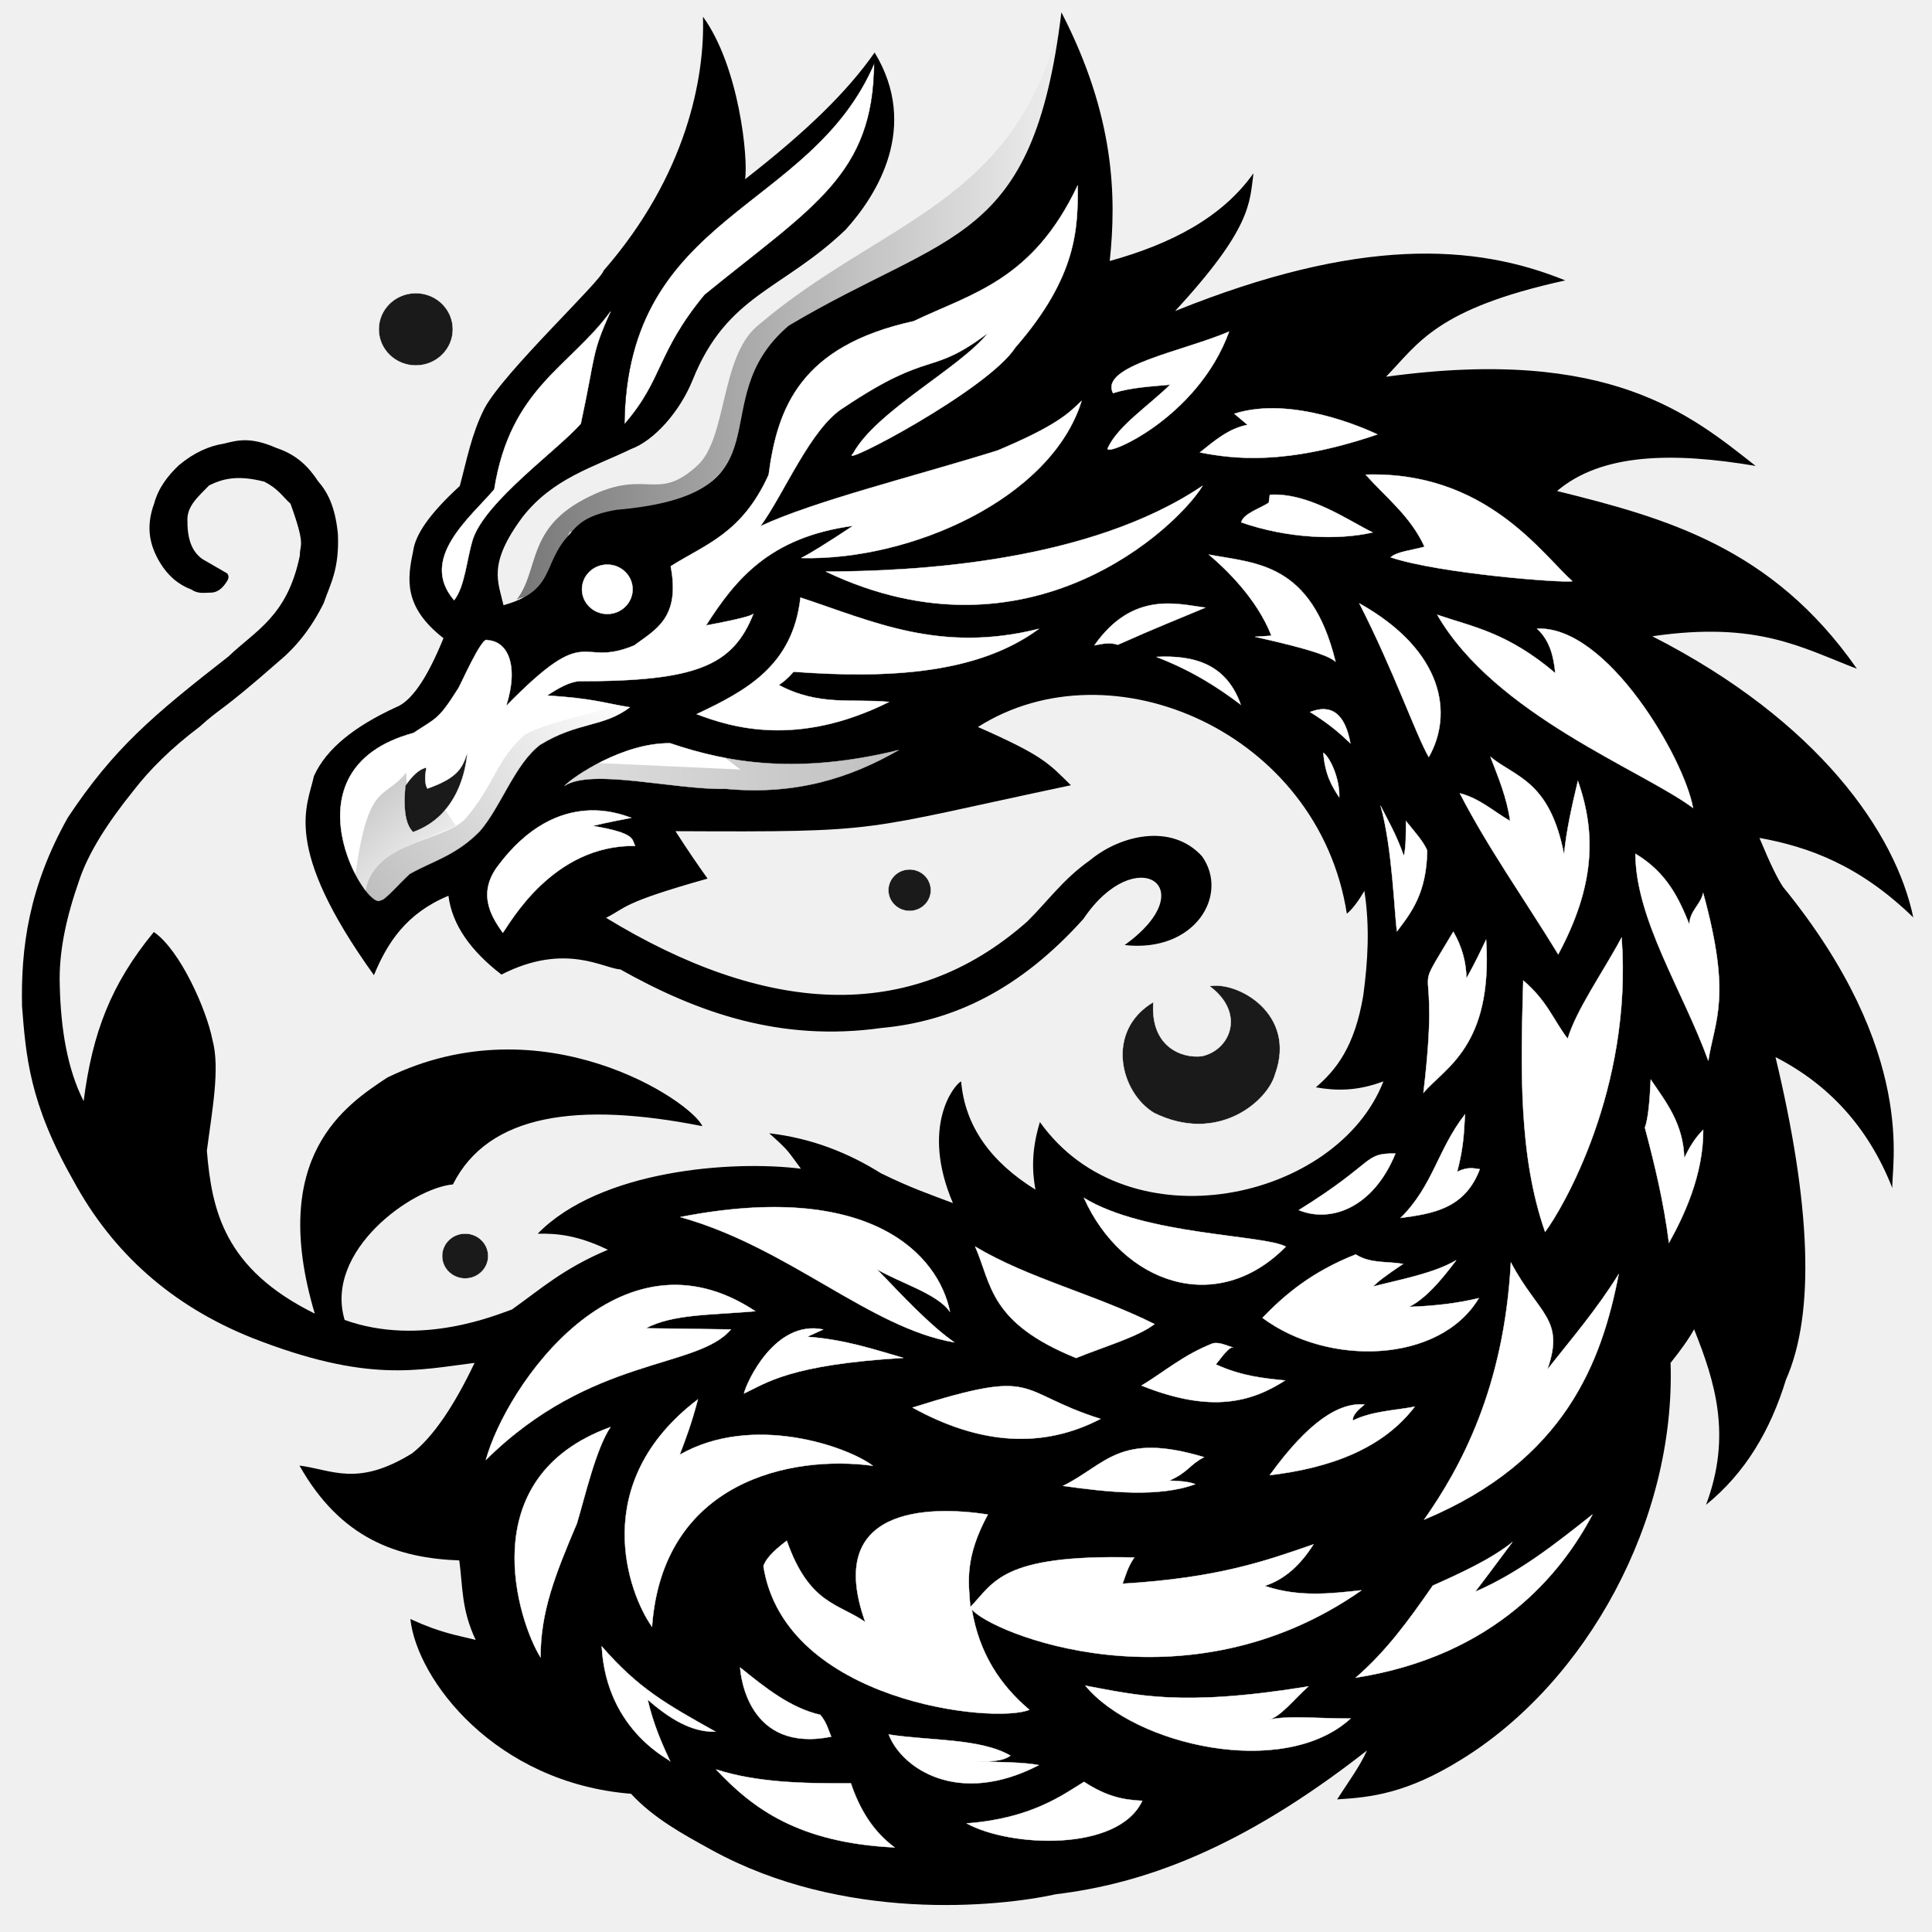
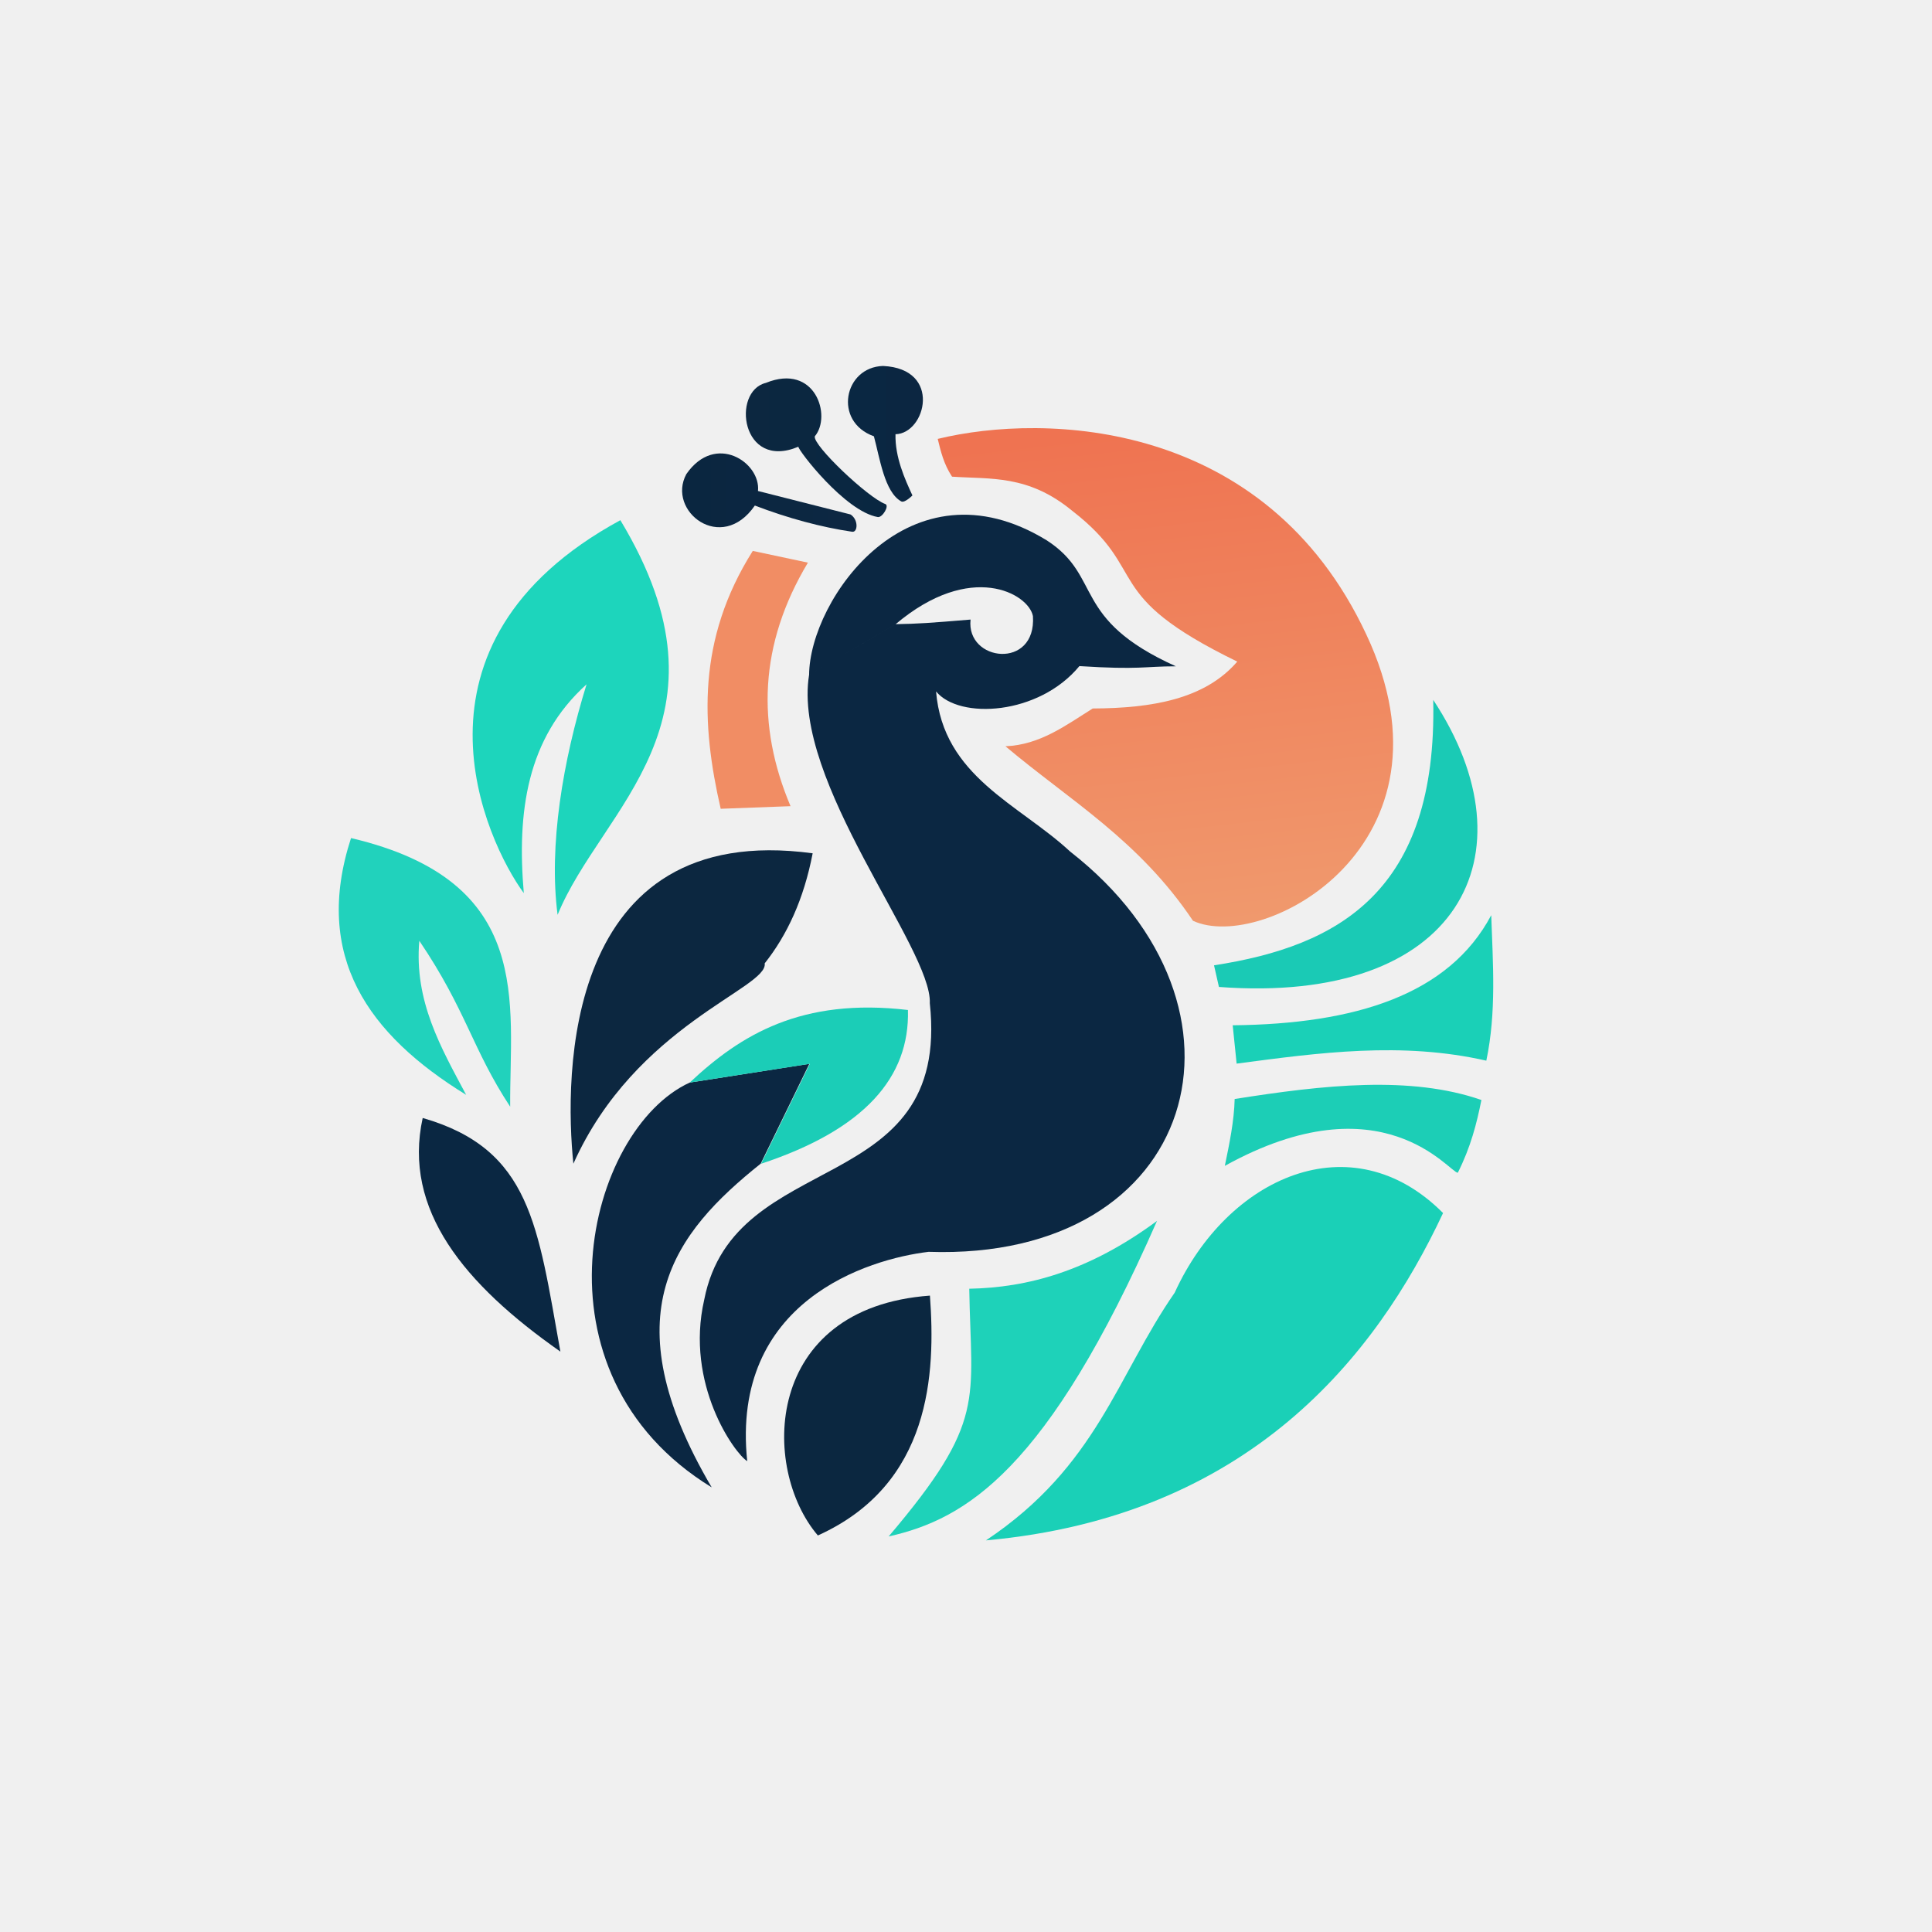
- <svg xmlns="http://www.w3.org/2000/svg" xmlns:xlink="http://www.w3.org/1999/xlink" width="1354.667mm" height="1354.667mm" viewBox="0 0 1354.667 1354.667" version="1.1" id="svg1" xml:space="preserve">
+ <svg xmlns="http://www.w3.org/2000/svg" xmlns:xlink="http://www.w3.org/1999/xlink" width="270.933mm" height="270.933mm" viewBox="0 0 270.933 270.933" version="1.1" id="svg1" xml:space="preserve">
  <defs id="defs1">
-     <linearGradient id="linearGradient16">
-       <stop style="stop-color:#000000;stop-opacity:0.5;" offset="0" id="stop16" />
-       <stop style="stop-color:#000000;stop-opacity:1;" offset="1" id="stop17" />
+     <linearGradient id="linearGradient29">
+       <stop style="stop-color:#ef7351;stop-opacity:1;" offset="0" id="stop29" />
+       <stop style="stop-color:#f0996d;stop-opacity:1;" offset="1" id="stop30" />
    </linearGradient>
-     <linearGradient id="linearGradient13">
-       <stop style="stop-color:#000000;stop-opacity:1;" offset="0" id="stop14" />
-       <stop style="stop-color:#000000;stop-opacity:0;" offset="1" id="stop15" />
+     <linearGradient id="linearGradient27">
+       <stop style="stop-color:#092742;stop-opacity:1;" offset="0" id="stop27" />
+       <stop style="stop-color:#0c2641;stop-opacity:1;" offset="1" id="stop28" />
    </linearGradient>
-     <linearGradient id="linearGradient5">
-       <stop style="stop-color:#000000;stop-opacity:1;" offset="0" id="stop5" />
-       <stop style="stop-color:#000000;stop-opacity:0;" offset="1" id="stop6" />
+     <linearGradient id="linearGradient25">
+       <stop style="stop-color:#0c2740;stop-opacity:1;" offset="0" id="stop25" />
+       <stop style="stop-color:#092741;stop-opacity:1;" offset="1" id="stop26" />
    </linearGradient>
-     <linearGradient id="linearGradient3">
-       <stop style="stop-color:#010101;stop-opacity:1;" offset="0" id="stop3" />
-       <stop style="stop-color:#010101;stop-opacity:0;" offset="1" id="stop4" />
+     <linearGradient id="linearGradient23">
+       <stop style="stop-color:#0a2640;stop-opacity:1;" offset="0" id="stop23" />
+       <stop style="stop-color:#0d2742;stop-opacity:1;" offset="1" id="stop24" />
    </linearGradient>
-     <linearGradient xlink:href="#linearGradient3" id="linearGradient4" x1="-332.246" y1="-50.737" x2="-260.035" y2="30.861" gradientUnits="userSpaceOnUse" />
-     <linearGradient xlink:href="#linearGradient5" id="linearGradient6" x1="-319.748" y1="35.97" x2="-141.546" y2="-101.677" gradientUnits="userSpaceOnUse" />
-     <linearGradient xlink:href="#linearGradient13" id="linearGradient15" x1="-218.487" y1="-378.532" x2="169.188" y2="-378.532" gradientUnits="userSpaceOnUse" />
-     <linearGradient xlink:href="#linearGradient16" id="linearGradient17" x1="-188.921" y1="-57.688" x2="52.715" y2="-55.48" gradientUnits="userSpaceOnUse" />
+     <linearGradient xlink:href="#linearGradient23" id="linearGradient24" x1="65.045" y1="82.114" x2="89.505" y2="82.114" gradientUnits="userSpaceOnUse" />
+     <linearGradient xlink:href="#linearGradient25" id="linearGradient26" x1="73.985" y1="75.824" x2="93.732" y2="75.824" gradientUnits="userSpaceOnUse" />
+     <linearGradient xlink:href="#linearGradient27" id="linearGradient28" x1="88.304" y1="73.873" x2="98.815" y2="73.873" gradientUnits="userSpaceOnUse" />
+     <linearGradient xlink:href="#linearGradient29" id="linearGradient30" x1="128.45" y1="73.329" x2="136.244" y2="143.176" gradientUnits="userSpaceOnUse" />
  </defs>
-   <g id="layer1" transform="translate(580.7604,593.3281)">
-     <path style="display:inline;fill:#000000;fill-opacity:1;fill-rule:evenodd;stroke:none;stroke-width:0.265;opacity:1;stroke-opacity:1" d="m -318.566,90.439 c -65.055,-90.579 -46.552,-118.469 -42.074,-139.595 8.848,-19.659 29.253,-35.224 57.399,-48.204 10.224,-3.87 21.254,-18.493 33.436,-48.482 -28.493,-22.207 -25.3,-41.929 -21.176,-61.578 1.614,-10.868 10.759,-25.136 32.6,-45.139 4.924,-18.111 8.114,-36.222 17.275,-54.334 13.578,-25.593 81.6,-89.138 83.59,-96.686 58.5,-67.213 71.027,-135.834 69.658,-178.047 25.471,35.083 31.805,99.653 29.535,113.961 43.519,-33.888 71.632,-61.401 90.835,-88.851 31.658,52.28 1.625,100.005 -20.34,124.237 -44.619,42.678 -83.132,45.269 -107.292,105.447 -8.948,22.152 -26.974,42.427 -43.17,48.359 -26.041,12.643 -54.78,20.383 -76.067,47.646 -24.811,33.387 -16.937,45.51 -13.374,61.857 36.93,-10.299 26.823,-28.935 45.975,-49.318 5.766,-6.909 11.454,-13.833 33.157,-17.554 126.257,-10.927 57.85,-75.305 120.877,-129.136 112.948,-67.153 171.243,-55.93 191.192,-219.713 37.556,72.676 38.663,129.505 33.883,174.371 43.269,-11.977 78.937,-30.661 100.799,-61.526 -2.791,20.736 -0.957,38.059 -54.981,96.61 128.793,-51.98 210.094,-47.336 273.596,-21.469 -90.607,19.906 -102.841,44.011 -125.671,67.548 157.295,-21.585 214.196,27.256 259.156,62.523 -57.731,-9.764 -107.896,-9.078 -139.244,17.592 75.564,18.758 150.722,39.203 210.237,124.624 -38.066,-14.424 -69.254,-33.662 -143.474,-22.778 C 694.926,-87.47 748.599,-8.656 760.778,49.951 723.339,13.56 687.845,0.513 652.911,-5.816 660.413,12.298 665.685,22.976 669.405,28.482 764.668,145.208 744.983,225.679 746.117,239.766 729.216,196.765 701.253,166.902 664.169,147.869 c 24.686,102.913 28.048,179.452 7.331,226.208 -10.842,35.391 -28.471,65.45 -56.028,87.708 18.216,-48.521 6.311,-86.284 -8.378,-123.053 -3.599,6.588 -9.313,14.587 -16.494,23.563 3.561,110.607 -58.913,223.974 -146.616,278.047 -38.152,23.732 -63.108,26.569 -87.184,28.014 7.291,-11.433 15.817,-22.865 20.945,-34.298 -89.717,70.274 -158.263,93.51 -218.092,100.799 -40.762,8.951 -149.065,19.772 -241.655,-31.156 -20.322,-11.143 -40.634,-22.297 -56.29,-39.272 -95.161,-7.667 -150.088,-79.822 -154.732,-122.529 22.34,10.188 32.363,11.138 45.818,14.662 -10.16,-21.297 -9.042,-37.761 -11.52,-55.767 -43.229,-1.598 -83.073,-15.043 -112.057,-66.501 22.976,2.915 40.464,15.237 79.068,-8.64 14.574,-11.48 29.149,-32.76 43.723,-63.359 -39.786,4.907 -74.787,14.369 -156.042,-17.542 -55.497,-22.213 -97.657,-58.924 -125.671,-111.009 -30.439,-53.721 -32.849,-86.622 -35.607,-121.482 -0.855,-40.779 4.592,-83.396 32.203,-132.478 32.038,-48.155 59.043,-71.115 112.58,-112.842 18.869,-18.184 41.195,-27.92 50.007,-70.69 -0.083,-8.381 4.425,-6.048 -6.545,-36.392 -5.725,-5.149 -8.351,-10.298 -18.327,-15.447 -19.58,-5.051 -29.769,-1.754 -38.749,2.618 -7.182,7.557 -15.98,14.421 -15.185,25.396 -0.055,14.932 4.787,23.567 13.091,27.752 l 14.923,8.64 c 0.713,1.474 1.709,2.759 -1.047,6.545 -2.659,3.978 -5.833,6.412 -9.687,6.807 -4.8,-0.042 -9.6,1.269 -14.4,-2.095 -9.193,-3.413 -16.646,-9.725 -22.254,-19.112 -6.702,-11.338 -10.285,-24.093 -3.927,-41.367 3.032,-10.948 9.49,-19.326 17.28,-26.705 10.56,-8.831 21.12,-13.52 31.68,-15.185 9.379,-2.245 18.258,-5.052 36.916,3.142 14.681,4.914 22.67,13.651 29.061,23.302 6.578,7.511 12.046,17.798 13.876,37.178 1.004,24.698 -5.336,34.708 -9.949,48.174 -8.524,17.249 -19.048,30.499 -31.156,40.581 -42.618,37.398 -40.312,32.023 -55.767,46.079 -19.939,15.011 -35.023,30.021 -46.603,45.032 -18.221,22.615 -31.68,43.802 -37.963,62.836 -8.756,24.963 -14.391,49.536 -13.614,73.308 0.74,30.91 5.283,58.862 16.756,81.424 6.111,-47.776 19.099,-82.026 49.221,-118.602 18.506,12.646 37.061,54.789 41.105,75.664 5.46,19.996 -0.315,49.824 -3.927,77.759 3.499,41.884 12.22,82.846 75.664,114.151 -32.94,-110.673 22.036,-146.422 50.792,-165.467 109.164,-53.376 213.32,16.569 220.972,34.036 -86.948,-17.24 -150.004,-8.751 -174.892,40.843 -28.743,2.606 -90.407,46.642 -75.926,95.039 53.501,19.206 107.254,-3.906 117.293,-7.331 20.052,-14.201 36.086,-28.804 67.286,-41.89 -21.56,-10.377 -35.915,-11.492 -49.221,-11.258 43.575,-44.643 136.118,-51.683 184.579,-45.556 -9.887,-13.261 -8.098,-12.202 -22.254,-24.872 29.971,3.522 55.47,13.753 78.283,28.014 21.118,10.402 35.056,15.059 50.53,20.945 -22.732,-53.33 0.651,-82.797 5.76,-85.352 2.691,31.424 20.735,56.451 52.101,75.926 -2.428,-13.314 -2.746,-28.134 3.142,-47.388 62.301,87.426 208.498,54.932 240.87,-28.538 -18.615,7.033 -33.517,6.642 -47.388,4.189 14.305,-12.263 27.222,-28.496 33.25,-64.406 3.148,-23.474 4.752,-47.462 0.785,-73.308 -4.102,6.897 -8.204,12.647 -12.305,15.971 C 343.764,-79.981 198.336,-142.928 104.932,-83.575 c 46.254,20.349 49.642,25.6 65.192,40.843 -150.8,31.85 -128.356,32.932 -277.262,32.203 8.869,13.81 16.026,24.198 22.516,33.25 C -145.628,39.871 -141.365,43.035 -155.835,50.212 -45.495,117.443 56.805,126.012 139.492,52.831 154.041,38.49 164.627,23.159 183.477,9.893 204.77,-7.828 240.677,-16.333 262.021,7.013 281.383,34.076 257.166,74.851 207.826,69.325 264.088,28.676 215.574,-3.525 178.935,50.938 135.046,99.821 88.44,122.758 37.384,127.448 -33.44,137.387 -91.686,116.778 -145.886,86.343 c -10.992,-0.246 -38.359,-19.322 -83.257,3.665 -21.657,-16.677 -34.636,-34.982 -37.178,-55.243 -29.552,12.247 -42.858,32.941 -52.245,55.673 z" id="path59120" />
-     <path style="fill:#ffffff;fill-opacity:1;fill-rule:evenodd;stroke:#ffffff;stroke-width:0.265;stroke-opacity:0.959" d="m -313.723,37.795 c -9.341,9.302 -70.986,-91.71 22.889,-117.191 16.374,-10.846 17.366,-9.084 31.129,-30.824 1.175,-1.034 17.087,-38.037 20.753,-34.181 13.915,0.605 22.226,17.165 13.123,46.083 59.309,-60.715 50.286,-26.026 89.725,-42.421 15.01,-11.126 32.588,-19.318 25.636,-55.544 24.131,-15.332 49.894,-22.735 68.667,-64.089 6.181,-47.171 22.325,-90.29 101.627,-107.73 40.763,-19.482 83.582,-28.512 115.055,-95.218 0.138,29.508 -0.051,63.488 -43.642,113.529 -19.236,29.994 -126.121,85.762 -113.834,74.465 16.427,-30.024 75.104,-59.911 94.607,-84.536 -41.226,31.18 -39.229,10.842 -101.016,52.187 -23.287,14.098 -41.911,60.61 -58.596,83.316 37.749,-17.701 109.816,-35.401 166.326,-53.102 41.531,-17.472 49.868,-26.038 58.901,-34.791 -21.245,68.482 -119.649,112.156 -196.539,110.172 5.883,-3.034 15.852,-9.019 36.317,-22.584 -58.926,7.957 -82.64,37.922 -103.153,69.887 24.556,-4.604 32.203,-6.876 33.265,-8.24 -14.417,36.504 -39.938,47.398 -122.379,47.304 -6.488,0.543 -14.172,4.672 -22.279,10.071 32.97,2.097 40.279,5.416 57.985,8.24 -18.627,14.182 -36.104,9.889 -62.868,26.246 -17.901,13.624 -27.375,43.376 -42.421,60.732 -17.036,17.208 -32.822,20.663 -49.135,29.908 -6.714,6.104 -18.071,19.172 -20.142,18.311 z" id="path59121" />
-     <path style="fill:#1a1a1a;fill-opacity:1;fill-rule:evenodd;stroke:#ffffff;stroke-width:0.265;stroke-opacity:0.959" d="m -281.721,-55.131 c -3.463,0.632 -8.385,3.292 -14.786,12.66 -2.529,25.551 3.67,30.143 5.175,32.621 32.289,-11.357 37.437,-45.212 38.258,-55.723 -3.433,10.023 -5.835,17.375 -28,25.136 -2.073,-3.442 -1.721,-9.48 -0.647,-14.693 z" id="path59122" />
-     <path style="fill:#ffffff;fill-opacity:1;fill-rule:evenodd;stroke:#ffffff;stroke-width:0.265;stroke-opacity:0.959" d="m -262.347,-172.498 c -24.883,-29.052 10.967,-57.606 28.152,-77.662 11.287,-71.252 53.034,-85.645 81.545,-124.744 -13.685,30.094 -10.289,29.609 -20.872,78.633 -15.791,18.117 -66.763,54.203 -75.72,81.059 -4.368,14.238 -5.571,33.224 -13.105,42.714 z" id="path59123" />
-     <path style="fill:#ffffff;fill-opacity:1;fill-rule:evenodd;stroke:#000000;stroke-width:0.265" d="m -142.942,-295.787 c 1.486,-148.627 130.518,-148.865 175.224,-253.371 -0.345,78.822 -43.338,100.995 -118.92,162.604 -33.861,41.036 -28.799,59.263 -56.305,90.767 z" id="path59124" />
-     <path style="display:inline;fill:#ffffff;fill-opacity:1;fill-rule:evenodd;stroke:#ffffff;stroke-width:0.265;stroke-opacity:0.959" d="m -228.213,60.7 c -6.178,-9.049 -18.602,-25.64 -4.148,-45.883 43.556,-59.323 91.392,-34.998 94.358,-34.736 -8.238,1.623 -15.107,2.789 -27.219,5.703 30.83,5.152 27.282,9.504 29.811,13.998 C -193.485,-1.082 -223.522,54.681 -228.213,60.7 Z" id="path59125" />
-     <path style="fill:#ffffff;fill-opacity:1;fill-rule:evenodd;stroke:#ffffff;stroke-width:0.265;stroke-opacity:0.959" d="m -184.786,-42.456 c 6.229,-6.423 41.077,-30.147 73.92,-29.717 42.28,14.376 90.674,21.71 160.099,4.829 -33.611,19.348 -71.807,31.697 -121.095,27.116 -35.778,0.81 -93.559,-14.541 -112.923,-2.229 z" id="path59126" />
-     <path style="fill:#ffffff;fill-opacity:1;fill-rule:evenodd;stroke:#ffffff;stroke-width:0.265;stroke-opacity:0.959" d="m -92.293,-92.602 c 34.615,-16.297 67.469,-33.777 72.806,-81.721 50.52,16.619 97.619,39.369 167.156,21.916 -42.386,31.238 -104.076,35.077 -171.985,30.088 -4.496,5.154 -7.537,7.397 -10.401,9.286 28.379,15.116 51.854,9.391 77.263,11.887 -64.41,32.109 -110.742,17.721 -134.839,8.544 z" id="path59127" />
-     <path style="fill:#ffffff;fill-opacity:1;fill-rule:evenodd;stroke:#ffffff;stroke-width:0.265;stroke-opacity:0.959" d="m -1.657,-192.525 c 61.094,-0.196 184.026,-6.155 264.107,-60.176 -17.676,29.033 -121.702,127.894 -264.107,60.176 z" id="path59128" />
-     <path style="fill:#ffffff;fill-opacity:1;fill-rule:evenodd;stroke:#ffffff;stroke-width:0.265;stroke-opacity:0.959" d="m 260.593,-276.103 c 10.269,-8.188 20.288,-16.876 33.431,-19.316 l -9.286,-7.801 c 40.05,-12.821 91.913,10.461 100.294,14.487 -64.848,22.08 -101.478,17.053 -124.439,12.63 z" id="path59129" />
-     <path style="fill:#ffffff;fill-opacity:1;fill-rule:evenodd;stroke:#ffffff;stroke-width:0.265;stroke-opacity:0.959" d="m 308.882,-240.814 0.743,-5.572 c 27.51,-1.675 55.556,18.442 72.063,26.374 -23.998,5.564 -59.613,4.302 -92.122,-7.058 1.624,-6.186 12.408,-9.319 19.316,-13.744 z" id="path59130" />
-     <path style="fill:#ffffff;fill-opacity:1;fill-rule:evenodd;stroke:#ffffff;stroke-width:0.265;stroke-opacity:0.959" d="m 199.673,-317.706 c -9.756,-19.07 49.392,-29.344 81.349,-43.089 -22.282,61.398 -88.172,88.494 -85.064,81.721 7.204,-15.696 28.331,-29.361 43.832,-44.575 -13.373,1.332 -26.745,1.816 -40.117,5.943 z" id="path59131" />
-     <path style="fill:#ffffff;fill-opacity:1;fill-rule:evenodd;stroke:#ffffff;stroke-width:0.265;stroke-opacity:0.959" d="m 394.318,-202.554 c 4.63,-4.124 15.632,-5.061 23.773,-7.429 -9.857,-21.504 -26.918,-34.362 -41.232,-50.518 84.25,-2.657 123.653,55.916 144.869,74.663 -6.124,1.414 -93.307,-5.287 -127.41,-16.716 z" id="path59132" />
-     <path style="fill:#ffffff;fill-opacity:1;fill-rule:evenodd;stroke:#ffffff;stroke-width:0.265;stroke-opacity:0.959" d="m 299.224,-146.835 11.515,-0.743 c -10.188,-26.192 -32.441,-47.258 -43.832,-56.833 33.36,6.177 71.702,5.645 88.779,75.035 -4.288,-3.584 -14.014,-8.004 -56.462,-17.459 z" id="path59133" />
-     <path style="fill:#ffffff;fill-opacity:1;fill-rule:evenodd;stroke:#ffffff;stroke-width:0.265;stroke-opacity:0.959" d="m 186.672,-140.892 c 5.448,-1.001 10.896,-2.245 16.344,-0.371 28.425,-12.665 41.681,-17.745 61.291,-26.002 -18.908,-2.379 -50.633,-12.092 -77.635,26.374 z" id="path59134" />
-     <path style="fill:#ffffff;fill-opacity:1;fill-rule:evenodd;stroke:#ffffff;stroke-width:0.265;stroke-opacity:0.959" d="m 230.133,-132.72 c 26.765,-1.346 49.05,5.213 59.062,33.431 -15.83,-11.915 -33.423,-23.478 -59.062,-33.431 z" id="path59135" />
-     <path style="fill:#ffffff;fill-opacity:1;fill-rule:evenodd;stroke:#ffffff;stroke-width:0.265;stroke-opacity:0.959" d="m 337.856,-94.088 c 14.738,-5.771 24.388,0.945 28.231,21.916 -6.997,-6.616 -14.426,-13.355 -28.231,-21.916 z" id="path59136" />
-     <path style="fill:#ffffff;fill-opacity:1;fill-rule:evenodd;stroke:#ffffff;stroke-width:0.265;stroke-opacity:0.959" d="m 347.142,-65.486 c 4.457,2.951 11.587,17.806 11.144,31.202 -5.096,-7.639 -9.944,-15.771 -11.144,-31.202 z" id="path59137" />
-     <path style="fill:#ffffff;fill-opacity:1;fill-rule:evenodd;stroke:#ffffff;stroke-width:0.265;stroke-opacity:0.959" d="m 398.775,59.695 c 10.25,-13.499 20.615,-26.808 21.173,-56.462 -1.987,-5.748 -8.959,-13.489 -14.858,-20.802 -0.146,8.347 0.214,16.946 -1.486,24.516 -5.448,-15.455 -10.896,-24.443 -16.344,-35.289 8.363,29.345 9.697,76.385 11.515,88.036 z" id="path59138" />
-     <path style="fill:#ffffff;fill-opacity:1;fill-rule:evenodd;stroke:#ffffff;stroke-width:0.265;stroke-opacity:0.959" d="m 421.063,-62.514 c 16.94,-29.679 11.159,-74.172 -48.661,-107.723 24.334,47.678 39.835,92.548 48.661,107.723 z" id="path59139" />
-     <path style="fill:#ffffff;fill-opacity:1;fill-rule:evenodd;stroke:#ffffff;stroke-width:0.265;stroke-opacity:0.959" d="m 427.032,-162.22 c 25.518,8.666 48.952,12.33 82.748,40.863 -1.136,-11.773 -3.837,-22.85 -12.77,-31.158 49.317,-2.181 103.197,91.179 109.309,125.655 C 570.564,-53.435 467.559,-92.125 427.032,-162.22 Z" id="path59140" />
-     <path style="fill:#ffffff;fill-opacity:1;fill-rule:evenodd;stroke:#ffffff;stroke-width:0.265;stroke-opacity:0.959" d="m 442.866,-37.076 c 13.914,3.582 23.654,12.73 35.245,19.41 -2.213,-16.175 -8.213,-30.457 -13.791,-44.95 17.501,14.449 41.512,16.419 51.59,68.446 1.612,-16.656 5.509,-34.073 9.705,-51.59 12.916,36.763 11.933,73.702 -13.791,121.568 C 488.838,38.181 462.149,0.553 442.866,-37.076 Z" id="path59141" />
-     <path style="fill:#ffffff;fill-opacity:1;fill-rule:evenodd;stroke:#ffffff;stroke-width:0.265;stroke-opacity:0.959" d="m 565.967,5.32 c 21.979,13.205 30.412,31.191 37.799,49.547 0.299,-9.524 7.617,-13.455 9.705,-21.964 20.108,73.21 8.134,88.672 3.576,117.482 C 599.584,101.97 566.12,51.374 565.967,5.32 Z" id="path59142" />
-     <path style="fill:#ffffff;fill-opacity:1;fill-rule:evenodd;stroke:#ffffff;stroke-width:0.265;stroke-opacity:0.959" d="m 487.305,94.198 c 16.92,14.438 20.816,27.248 31.158,40.863 6.023,-20.378 25.161,-47.314 37.799,-71 C 564.096,170.425 514.65,254.399 502.629,270.421 483.883,216.794 485.581,155.501 487.305,94.198 Z" id="path59143" />
-     <path style="fill:#ffffff;fill-opacity:1;fill-rule:evenodd;stroke:#ffffff;stroke-width:0.265;stroke-opacity:0.959" d="m 438.269,59.975 c 6.301,10.897 9.006,21.794 9.194,32.691 6.496,-11.556 9.757,-18.798 13.791,-27.072 4.806,74.654 -29.004,89.768 -43.928,107.266 12.702,-106.3 -11.142,-58.942 20.942,-112.885 z" id="path59144" />
-     <path style="fill:#ffffff;fill-opacity:1;fill-rule:evenodd;stroke:#ffffff;stroke-width:0.265;stroke-opacity:0.959" d="m 576.694,163.665 c -0.67,14.353 -1.684,27.155 -4.086,33.712 7.012,26.205 13.31,52.767 16.856,80.705 10.563,-18.917 24.16,-47.764 24.007,-79.173 -5.364,5.235 -9.663,12.067 -13.281,19.921 -0.701,-24.331 -12.689,-39.256 -23.496,-55.166 z" id="path59145" />
-     <path style="fill:#ffffff;fill-opacity:1;fill-rule:evenodd;stroke:#ffffff;stroke-width:0.265;stroke-opacity:0.959" d="m 554.219,300.047 c -15.407,24.862 -33.017,45.319 -50.058,66.914 12.609,-35.629 -6.056,-38.378 -25.54,-75.086 -4.723,88.303 -35.399,144.153 -60.784,180.31 99.093,-41.501 124.498,-110.962 136.381,-172.137 z" id="path59146" />
-     <path style="fill:#ffffff;fill-opacity:1;fill-rule:evenodd;stroke:#ffffff;stroke-width:0.265;stroke-opacity:0.959" d="m 304.442,330.694 c 15.996,-16.518 34.674,-32.248 65.381,-44.439 10.337,6.597 22.09,4.692 33.201,6.64 -12.087,8.063 -18.459,13.01 -20.942,15.835 20.321,-5.218 42.002,-9.078 58.23,-18.388 -3.209,3.85 -18.261,25.645 -33.201,32.691 19.637,-0.633 35.508,-2.879 49.036,-6.13 -27.477,45.787 -105.6,48.118 -151.705,13.791 z" id="path59147" />
-     <path style="fill:#ffffff;fill-opacity:1;fill-rule:evenodd;stroke:#ffffff;stroke-width:0.265;stroke-opacity:0.959" d="m 284.01,351.637 c -4.767,-1.489 -9.535,-3.999 -14.302,-3.065 -21.14,8.391 -33.578,19.682 -50.058,29.626 49.225,19.719 77.372,11.334 100.626,-3.576 -15.07,-1.535 -30.053,-2.897 -48.525,-11.237 4.828,-6.141 9.957,-13.184 12.259,-11.748 z" id="path59148" />
-     <path style="fill:#ffffff;fill-opacity:1;fill-rule:evenodd;stroke:#ffffff;stroke-width:0.265;stroke-opacity:0.959" d="m 375.953,391.479 c -17.727,-1.515 -39.078,11.796 -66.403,49.547 43.839,-5.252 79.618,-19.208 101.648,-48.014 -14.565,2.774 -29.636,3.014 -43.417,9.705 -0.245,-4.34 4.206,-7.74 8.173,-11.237 z" id="path59149" />
-     <path style="fill:#ffffff;fill-opacity:1;fill-rule:evenodd;stroke:#ffffff;stroke-width:0.265;stroke-opacity:0.959" d="m 479.643,488.018 c -14.874,11.971 -36.601,21.869 -55.744,30.426 -17.023,24.591 -32.703,46.082 -54.077,64.581 98.108,-15.398 144.714,-73.824 166.007,-114.417 -25.965,20.653 -52.001,41.179 -82.237,54.144 5.514,-7.219 13.559,-17.92 26.05,-34.734 z" id="path59150" />
-     <path style="fill:#ffffff;fill-opacity:1;fill-rule:evenodd;stroke:#ffffff;stroke-width:0.265;stroke-opacity:0.959" d="m 206.37,517.133 c 2.157,-5.94 3.552,-11.627 8.173,-18.389 -93.781,-2.29 -98.235,17.752 -114.928,34.734 -1.394,-17.709 -4.118,-34.468 12.259,-64.871 -42.113,-6.433 -114.701,-5.118 -85.919,75.414 -18.945,-13.238 -39.334,-12.401 -55.06,-57.026 -10.773,8.117 -15.069,13.629 -16.345,17.878 15.036,95.309 162.435,110.863 186.439,100.626 -20.726,-17.434 -35.337,-39.963 -40.353,-70.489 12.178,16.054 149.47,73.347 273.274,-13.281 -21.022,2.272 -43.68,5.162 -67.935,-3.065 14.215,-4.559 25.246,-14.955 34.223,-29.115 -33.762,11.697 -66.869,23.546 -133.827,27.583 z" id="path59151" />
-     <path style="fill:#ffffff;fill-opacity:1;fill-rule:evenodd;stroke:#ffffff;stroke-width:0.265;stroke-opacity:0.959" d="m 180.319,588.644 c 35.867,6.512 66.421,15.099 156.302,0.511 -9.422,8.29 -19.447,21.405 -28.094,23.496 12.955,-3.483 38.378,-0.732 57.719,-1.022 -46.836,42.863 -151.526,18.764 -185.928,-22.986 z" id="path59152" />
-     <path style="fill:#ffffff;fill-opacity:1;fill-rule:evenodd;stroke:#ffffff;stroke-width:0.265;stroke-opacity:0.959" d="m -61.796,575.874 c 17.586,14.211 35.188,28.376 56.187,33.201 4.495,5.293 5.785,10.901 7.662,15.324 -57.87,11.486 -63.454,-42.19 -63.849,-48.525 z" id="path59153" />
-     <path style="fill:#ffffff;fill-opacity:1;fill-rule:evenodd;stroke:#ffffff;stroke-width:0.265;stroke-opacity:0.959" d="m 42.406,622.867 c 28.864,4.508 64.187,2.557 85.302,14.813 -5.366,4.127 -15.536,4.25 -26.05,4.086 17.212,0.379 35.466,0.498 45.971,2.554 -56.876,29.432 -96.193,1.976 -105.223,-21.453 z" id="path59154" />
-     <path style="fill:#ffffff;fill-opacity:1;fill-rule:evenodd;stroke:#ffffff;stroke-width:0.265;stroke-opacity:0.959" d="m 97.06,685.184 c 45.176,-3.348 67.56,-20.043 82.237,-29.115 15.494,10.047 26.864,12.634 40.863,13.281 -16.955,36.104 -92.88,32.488 -123.101,15.835 z" id="path59155" />
-     <path style="fill:#ffffff;fill-opacity:1;fill-rule:evenodd;stroke:#ffffff;stroke-width:0.265;stroke-opacity:0.959" d="m -78.652,647.385 c 28.754,9.275 61.447,9.882 94.496,9.705 5.995,17.669 15.07,33.379 30.648,44.95 -67.303,-3.292 -99.286,-27.187 -125.144,-54.655 z" id="path59156" />
-     <path style="fill:#ffffff;fill-opacity:1;fill-rule:evenodd;stroke:#ffffff;stroke-width:0.265;stroke-opacity:0.959" d="m -110.832,641.767 c 2.449,-0.313 -44.632,-19.844 -48.014,-80.705 25.567,29.384 44.786,40.239 79.684,59.763 -12.468,0.363 -27.204,-4.565 -47.504,-22.475 4.159,17.83 9.963,30.724 15.835,43.417 z" id="path59157" />
-     <path style="fill:#ffffff;fill-opacity:1;fill-rule:evenodd;stroke:#ffffff;stroke-width:0.265;stroke-opacity:0.959" d="m -152.717,407.313 c -98.292,35.558 -64.076,137.535 -49.036,161.41 -0.056,-31.867 10.174,-57.83 25.54,-93.986 5.45,-18.171 13.326,-52.383 23.496,-67.425 z" id="path59158" />
-     <path style="fill:#ffffff;fill-opacity:1;fill-rule:evenodd;stroke:#ffffff;stroke-width:0.265;stroke-opacity:0.959" d="m -91.422,387.903 c -77.362,58.78 -48.652,136.177 -32.18,159.367 7.486,-102.331 97.69,-120.574 154.77,-112.885 -17.933,-13.521 -84.411,-36.847 -135.36,-7.662 4.012,-10.734 7.917,-20.515 12.77,-38.82 z" id="path59159" />
-     <path style="fill:#ffffff;fill-opacity:1;fill-rule:evenodd;stroke:#ffffff;stroke-width:0.265;stroke-opacity:0.959" d="m -59.097,383.74 c 1.868,-7.958 21.785,-51.854 55.532,-44.873 l -11.237,5.108 c 26.102,1.915 46.345,8.713 67.425,14.813 -80.312,4.735 -96.273,17.818 -111.719,24.952 z" id="path59160" />
-     <path style="fill:#ffffff;fill-opacity:1;fill-rule:evenodd;stroke:#ffffff;stroke-width:0.265;stroke-opacity:0.959" d="m -240.062,430.299 c 14.248,-51.864 93.604,-167.479 188.877,-104.24 -30.981,2.75 -57.705,1.842 -76.763,11.97 l 59.685,0.81 c -23.783,28.037 -97.81,18.33 -171.799,91.461 z" id="path59161" />
-     <path style="fill:#ffffff;fill-opacity:1;fill-rule:evenodd;stroke:#ffffff;stroke-width:0.265;stroke-opacity:0.959" d="M -103.753,260.04 C 30.07,233.915 77.387,286.856 85.343,326.529 76.617,313.781 51.184,306.602 34.104,296.639 c 18.596,19.329 37.378,39.495 54.289,51.239 -58.823,-9.845 -116.629,-66.899 -192.145,-87.838 z" id="path59162" />
-     <path style="fill:#ffffff;fill-opacity:1;fill-rule:evenodd;stroke:#ffffff;stroke-width:0.265;stroke-opacity:0.959" d="m 59.113,393.627 c 47.405,26.178 91.341,28.936 131.757,7.93 -60.804,-19.225 -41.518,-36.365 -131.757,-7.93 z" id="path59163" />
-     <path style="fill:#ffffff;fill-opacity:1;fill-rule:evenodd;stroke:#ffffff;stroke-width:0.265;stroke-opacity:0.959" d="m 164.641,448.525 c 30.205,-14.954 39.287,-38.03 98.817,-20.13 -10.541,5.499 -10.84,10.417 -24.399,16.47 11.084,0.259 14.936,1.323 18.3,2.44 -25.755,9.511 -61.166,5.657 -92.718,1.22 z" id="path59164" />
-     <path style="fill:#ffffff;fill-opacity:1;fill-rule:evenodd;stroke:#ffffff;stroke-width:0.265;stroke-opacity:0.959" d="m 228.689,335.068 c -41.886,-20.927 -88.453,-32.013 -125.657,-54.289 11.601,26.425 9.639,53.303 70.758,78.078 19.262,-7.842 44.237,-15.165 54.899,-23.789 z" id="path59165" />
-     <path style="fill:#ffffff;fill-opacity:1;fill-rule:evenodd;stroke:#ffffff;stroke-width:0.265;stroke-opacity:0.959" d="m 179.28,246.621 c 42.561,26.142 126.328,25.819 141.516,34.159 -48.211,49.096 -114.403,26.067 -141.516,-34.159 z" id="path59166" />
-     <path style="fill:#ffffff;fill-opacity:1;fill-rule:evenodd;stroke:#ffffff;stroke-width:0.265;stroke-opacity:0.959" d="m 329.946,255.16 c 21.873,9.015 51.966,-1.044 67.708,-39.649 -22.759,-0.273 -13.017,5.613 -67.708,39.649 z" id="path59167" />
-     <path style="fill:#ffffff;fill-opacity:1;fill-rule:evenodd;stroke:#ffffff;stroke-width:0.265;stroke-opacity:0.959" d="m 446.454,188.062 c -0.812,11.588 -0.544,21.231 -5.49,40.259 7.049,-3.547 11.347,-2.51 15.86,-1.83 -10.565,27.829 -32.995,31.08 -55.509,34.159 22.849,-22.636 25.977,-48.036 45.139,-72.588 z" id="path59168" />
-     <path style="fill:#1a1a1a;fill-opacity:1;fill-rule:evenodd;stroke:#ffffff;stroke-width:0.265;stroke-opacity:0.959" d="m 227.971,109.313 c -2.315,31.023 19.606,39.642 33.982,37.919 20.04,-4.348 30.772,-30.33 5.387,-49.108 19.408,-3.772 61.459,19.254 46,61.748 -5.334,19.292 -40.463,49.128 -84.955,27.144 -23.994,-14.56 -34.247,-57.646 -0.414,-77.703 z" id="path59169" />
-     <ellipse style="fill:#1a1a1a;fill-opacity:1;fill-rule:evenodd;stroke:#ffffff;stroke-width:0.265;stroke-opacity:0.959" id="path59170" cx="-289.21" cy="-362.434" rx="25.96" ry="25.336" />
-     <ellipse style="fill:#1a1a1a;fill-opacity:1;fill-rule:evenodd;stroke:#ffffff;stroke-width:0.265;stroke-opacity:0.959" id="path59171" cx="57.034" cy="30.846" rx="14.893" ry="14.546" />
-     <ellipse style="fill:#1a1a1a;fill-opacity:1;fill-rule:evenodd;stroke:#ffffff;stroke-width:0.265;stroke-opacity:0.959" id="path59172" cx="-254.612" cy="287.356" rx="16.15" ry="15.72" />
-     <ellipse style="fill:#ffffff;fill-opacity:1;fill-rule:evenodd;stroke:#ffffff;stroke-width:0.265;stroke-opacity:0.959" id="path59173" cx="-154.942" cy="-180.126" rx="17.75" ry="17.315" />
-     <path style="fill:url(#linearGradient15);fill-opacity:1;fill-rule:evenodd;stroke:none;stroke-width:0.265;stroke-dasharray:none;opacity:0.5" d="m 163.753,-584.2 c -29.052,134.184 -125.763,144.232 -213.758,219.661 -25.649,21.986 -20.994,78.548 -41.655,97.542 -29.564,27.179 -35.673,0.122 -80.191,24.067 -39.71,21.359 -30.866,49.66 -46.638,70.067 8.67,-4.946 11.534,6.878 37.333,-47.551 140.483,-16.13 120.223,-85.84 147.946,-139.557 112.169,-52.442 229.202,-102.551 196.963,-224.229 z" id="path59174" />
-     <path style="opacity:0.5;fill:url(#linearGradient4);fill-opacity:0.5;fill-rule:evenodd;stroke:none;stroke-width:0.265;stroke-opacity:1" d="m -331.367,18.407 c 9.139,-64.282 20.153,-50.763 35.385,-69.921 0.583,9.509 1.068,28.368 4.246,41.613 13.926,-6.916 15.102,-12.231 23.213,-15.569 l 7.36,11.142 c -25.505,12.532 -57.684,16.834 -63.127,44.624 -4.476,-2.335 -11.821,-2.462 -7.077,-11.889 z" id="path1" />
-     <path style="opacity:0.5;fill:url(#linearGradient6);fill-opacity:0.5;fill-rule:evenodd;stroke:none;stroke-width:0.265;stroke-opacity:1" d="m -324.29,30.296 c 6.846,-33.61 53.586,-33.496 69.355,-48.973 21.586,-24.884 21.271,-41.146 42.462,-59.73 21.116,-10.886 51.189,-14.107 63.127,-20.948 l 12.739,2.265 c -57.571,47.15 -110.475,99.814 -175.509,138.143 -7.37,-1.478 -13.038,-4.038 -12.172,-10.757 z" id="path2" />
-     <path style="fill:url(#linearGradient17);fill-rule:evenodd;stroke:none;stroke-width:0.265;stroke-opacity:1;opacity:0.5;fill-opacity:0.5" d="m -74.614,-63.686 13.022,9.908 -99.927,-4.529 c -13.135,1.357 -18.549,9.577 -25.194,16.702 89.968,1.328 197.349,18.352 237.221,-25.477 z" id="path3" />
+   <g id="layer1" transform="translate(30.60867,-13.03334)">
+     <path style="opacity:1;fill:#1dd5bc;fill-rule:evenodd;stroke:none;stroke-width:0;stroke-dasharray:none;stroke-opacity:1;fill-opacity:1" d="m 42.847,138.28 c -5.265,-7.162 -18.384,-34.941 13.54,-52.299 17.068,28.29 -2.665,40.284 -8.801,55.345 -1.266,-9.714 0.73,-21.551 4.062,-32.327 -8.409,7.57 -9.771,17.959 -8.801,29.281 z" id="path1" />
+     <path style="opacity:1;fill:#21d2bc;fill-rule:evenodd;stroke:none;stroke-width:0;stroke-dasharray:none;stroke-opacity:1;fill-opacity:1" d="m 28.193,144.962 c -0.739,8.457 3.036,14.98 6.569,21.606 -13.731,-8.445 -21.533,-19.416 -16.145,-36.009 25.805,6.062 22.225,23.093 22.318,37.671 -5.343,-8.121 -6.125,-13.48 -12.742,-23.268 z" id="path2" />
+     <path style="opacity:1;fill:#0a2742;fill-rule:evenodd;stroke:none;stroke-width:0;stroke-dasharray:none;stroke-opacity:1;fill-opacity:1" d="m 28.668,169.812 c -2.825,12.881 5.847,23.329 19.31,32.765 -3.185,-17.646 -4.111,-28.394 -19.31,-32.765 z" id="path3" />
+     <path style="opacity:1;fill:#0c2740;fill-rule:evenodd;stroke:none;stroke-width:0;stroke-dasharray:none;stroke-opacity:1;fill-opacity:1" d="m 49.799,176.223 c 8.733,-19.494 27.363,-24.606 26.829,-28.095 3.133,-3.957 5.48,-8.961 6.727,-15.433 -35.044,-4.724 -34.813,31.4 -33.556,43.528 z" id="path4" />
+     <path style="opacity:1;fill:#0b2740;fill-rule:evenodd;stroke:none;stroke-width:0;stroke-dasharray:none;stroke-opacity:1;fill-opacity:1" d="M 99.8,194.723 C 76.406,196.427 76.059,218.972 84.085,228.359 100.004,221.17 100.596,205.612 99.8,194.723 Z" id="path6" />
+     <path style="opacity:1;fill:#1ed2b9;fill-rule:evenodd;stroke:none;stroke-width:0;stroke-dasharray:none;stroke-opacity:1;fill-opacity:1" d="m 105.314,193.758 c 8.148,-0.155 16.738,-2.427 26.33,-9.512 -15.392,35.039 -26.818,41.819 -37.634,44.251 13.786,-16.236 11.556,-19.012 11.304,-34.739 z" id="path7" />
+     <path style="opacity:1;fill:#1cceb6;fill-rule:evenodd;stroke:none;stroke-width:0;stroke-dasharray:none;stroke-opacity:1;fill-opacity:1" d="m 141.156,176.526 c 22.117,-12.238 31.532,0.992 32.671,0.965 1.801,-3.575 2.655,-6.913 3.308,-10.201 -9.921,-3.451 -22.109,-2.116 -34.601,-0.138 -0.078,3.125 -0.736,6.249 -1.379,9.374 z" id="path8" />
+     <path style="opacity:1;fill:#1ad0b7;fill-rule:evenodd;stroke:none;stroke-width:0;stroke-dasharray:none;stroke-opacity:1;fill-opacity:1" d="m 171.759,183.143 c -12.854,-12.912 -30.248,-5.039 -37.634,11.166 -8.123,11.7 -10.867,24.328 -26.468,34.739 36.897,-3.342 54.686,-25.798 64.101,-45.905 z" id="path9" />
+     <path style="opacity:1;fill:#1ad0b7;fill-rule:evenodd;stroke:none;stroke-width:0;stroke-dasharray:none;stroke-opacity:1;fill-opacity:1" d="m 142.258,156.814 0.551,5.376 c 11.578,-1.535 23.154,-3.116 35.015,-0.414 1.43,-6.801 0.925,-13.601 0.689,-20.402 -5.914,11.16 -19.062,15.27 -36.255,15.439 z" id="path10" />
+     <path style="display:inline;opacity:1;fill:#1acab5;fill-opacity:1;fill-rule:evenodd;stroke:none;stroke-width:0;stroke-dasharray:none;stroke-opacity:1" d="m 140.328,151.437 c 33.657,2.525 44.384,-18.563 30.052,-40.253 0.578,26.839 -13.214,34.52 -30.741,37.22 z" id="path11" />
+     <path style="opacity:1;fill:#f18d64;fill-rule:evenodd;stroke:none;stroke-width:0;stroke-dasharray:none;stroke-opacity:1;fill-opacity:1" d="m 74.957,90.29 7.732,1.644 C 75.824,103.394 75.464,114.769 80.253,126.087 l -9.795,0.365 C 67.741,114.615 67.127,102.69 74.957,90.29 Z" id="path12" />
+     <path style="opacity:1;fill:url(#linearGradient24);fill-rule:evenodd;stroke:none;stroke-width:0;stroke-dasharray:none;stroke-opacity:1" d="m 88.891,87.604 c 0.804,0.118 0.91,-1.714 -0.236,-2.428 L 75.687,81.888 c 0.413,-3.982 -5.962,-8.262 -10.045,-2.374 -2.802,5.176 4.912,11.234 9.604,4.414 4.645,1.779 9.302,3.037 13.645,3.675 z" id="path13" />
+     <path style="opacity:1;fill:url(#linearGradient26);fill-rule:evenodd;stroke:none;stroke-width:0;stroke-dasharray:none;stroke-opacity:1" d="m 92.49,85.541 c 0.646,0.111 1.667,-1.604 1.051,-1.826 -2.414,-0.87 -10.212,-8.26 -9.885,-9.497 2.4,-2.837 0.067,-10.318 -6.872,-7.488 -4.844,1.178 -3.447,12.322 4.566,8.949 -0.048,0.468 6.525,9.069 11.141,9.863 z" id="path14" />
+     <path style="opacity:1;fill:url(#linearGradient28);fill-rule:evenodd;stroke:none;stroke-width:0;stroke-dasharray:none;stroke-opacity:1" d="m 95.778,83.349 c -2.349,-1.307 -3.005,-6.064 -3.835,-9.132 -5.748,-2.06 -4.205,-9.7 1.278,-9.863 8.33,0.383 5.996,9.487 1.75,9.573 -0.081,3.21 1.318,6.309 2.374,8.584 0,0 -1.092,1.102 -1.568,0.837 z" id="path15" />
+     <path style="display:inline;opacity:1;fill:url(#linearGradient30);fill-rule:evenodd;stroke:none;stroke-width:0;stroke-dasharray:none;stroke-opacity:1" d="m 102.901,79.879 c -1.165,-1.766 -1.579,-3.531 -2.009,-5.297 15.071,-3.664 45.97,-2.782 60.088,27.396 13.942,29.584 -14.521,44.739 -24.291,40.181 -7.606,-11.35 -17.322,-16.898 -26.3,-24.474 4.864,-0.195 8.456,-2.935 12.237,-5.297 8.298,-0.036 15.723,-1.292 20.273,-6.575 -19.54,-9.505 -12.031,-12.551 -23.195,-21.186 -6.132,-5.036 -11.389,-4.38 -16.803,-4.749 z" id="path16" />
+     <path style="display:inline;opacity:1;fill:#0b2742;fill-opacity:1;fill-rule:evenodd;stroke:none;stroke-width:0;stroke-dasharray:none;stroke-opacity:1" d="M 134.293,106.474 C 119.52,99.811 124.102,93.935 116.183,88.809 96.933,77.021 82.932,97.098 82.856,107.657 l 12.137,-7.095 c 3.132,-0.049 4.75,-0.165 10.504,-0.643 -0.653,5.927 9.247,7.068 8.748,-0.485 -0.604,-3.149 -8.698,-7.782 -19.248,1.127 l -12.142,7.096 c -2.444,14.952 17.286,38.443 16.928,46.062 2.964,27.561 -27.411,20.039 -31.633,41.569 -2.727,11.865 4.298,21.616 6.027,22.647 -2.328,-22.446 16.939,-28.335 25.43,-29.352 37.866,1.289 47.909,-34.251 19.864,-56.124 -7.156,-6.653 -17.827,-10.501 -18.812,-22.465 3.251,3.973 14.397,3.357 20.101,-3.55 8.491,0.54 9.089,0.029 13.533,0.029 z" id="path17" />
+     <path style="display:inline;opacity:1;fill:#0b2742;fill-rule:evenodd;stroke:none;stroke-width:0;stroke-dasharray:none;stroke-opacity:1;fill-opacity:1" d="m 82.891,162.216 -16.775,2.631 c -14.349,6.55 -23.094,40.744 3.078,56.765 -14.293,-24.282 -5.258,-35.694 6.877,-45.396 z" id="path18" />
+     <path style="display:inline;opacity:1;fill:#1bcdb7;fill-rule:evenodd;stroke:none;stroke-width:0;stroke-dasharray:none;stroke-opacity:1;fill-opacity:1" d="m 66.112,164.848 c 7.152,-6.712 15.674,-11.932 30.603,-10.179 0.266,9.416 -6.074,16.767 -20.592,21.563 l 6.827,-14.009 z" id="path19" />
  </g>
</svg>
